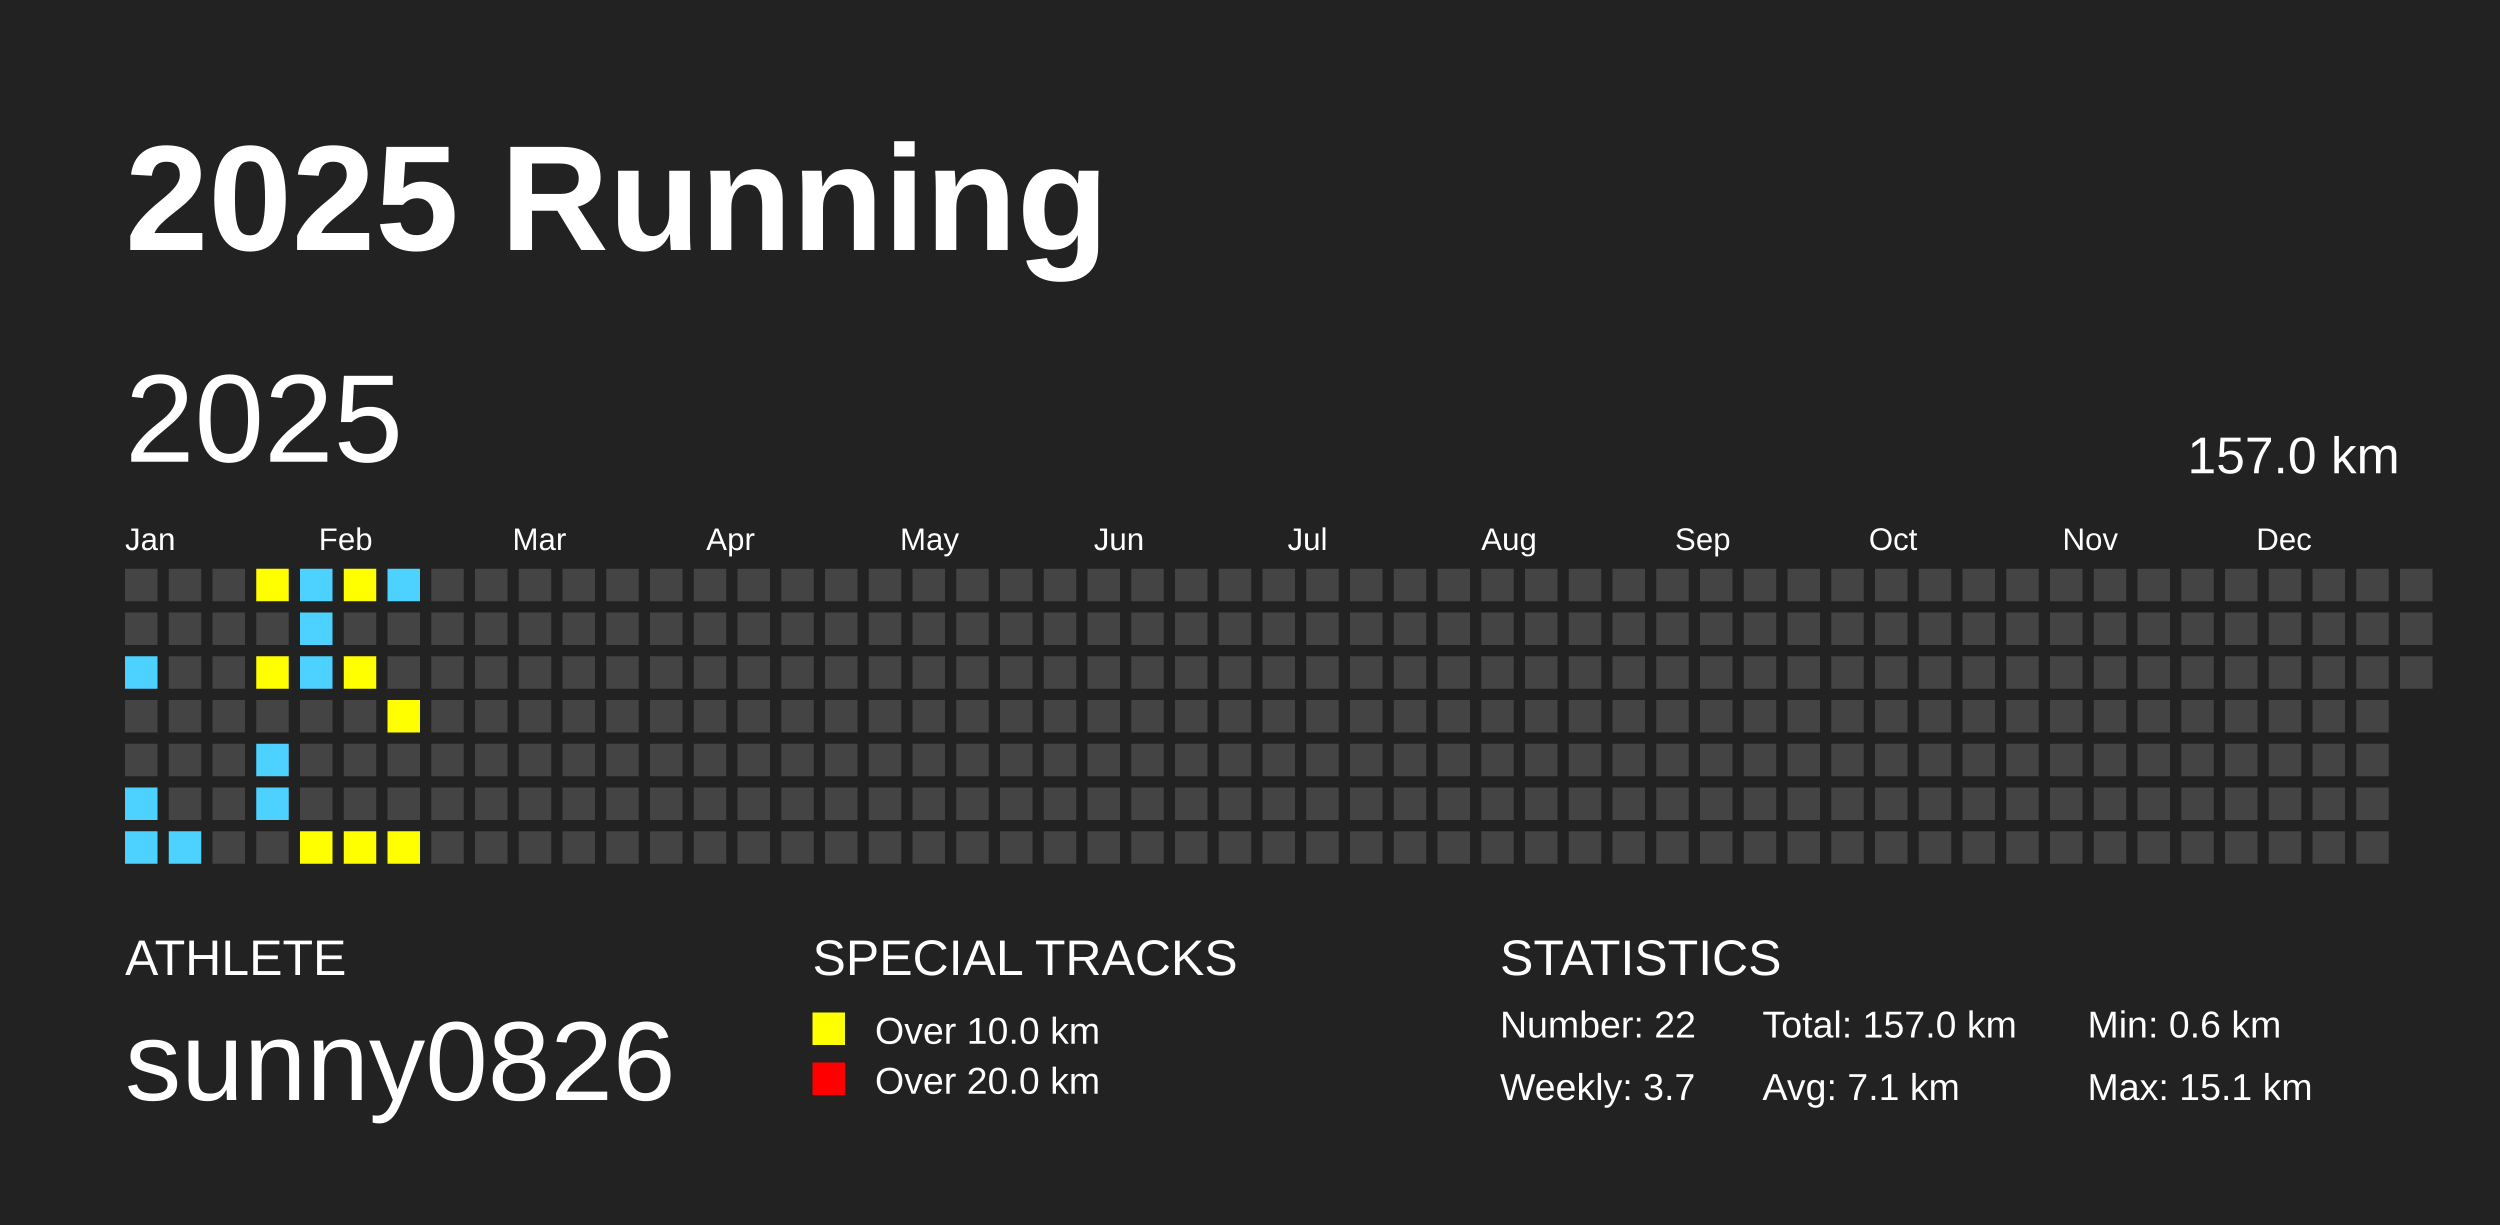
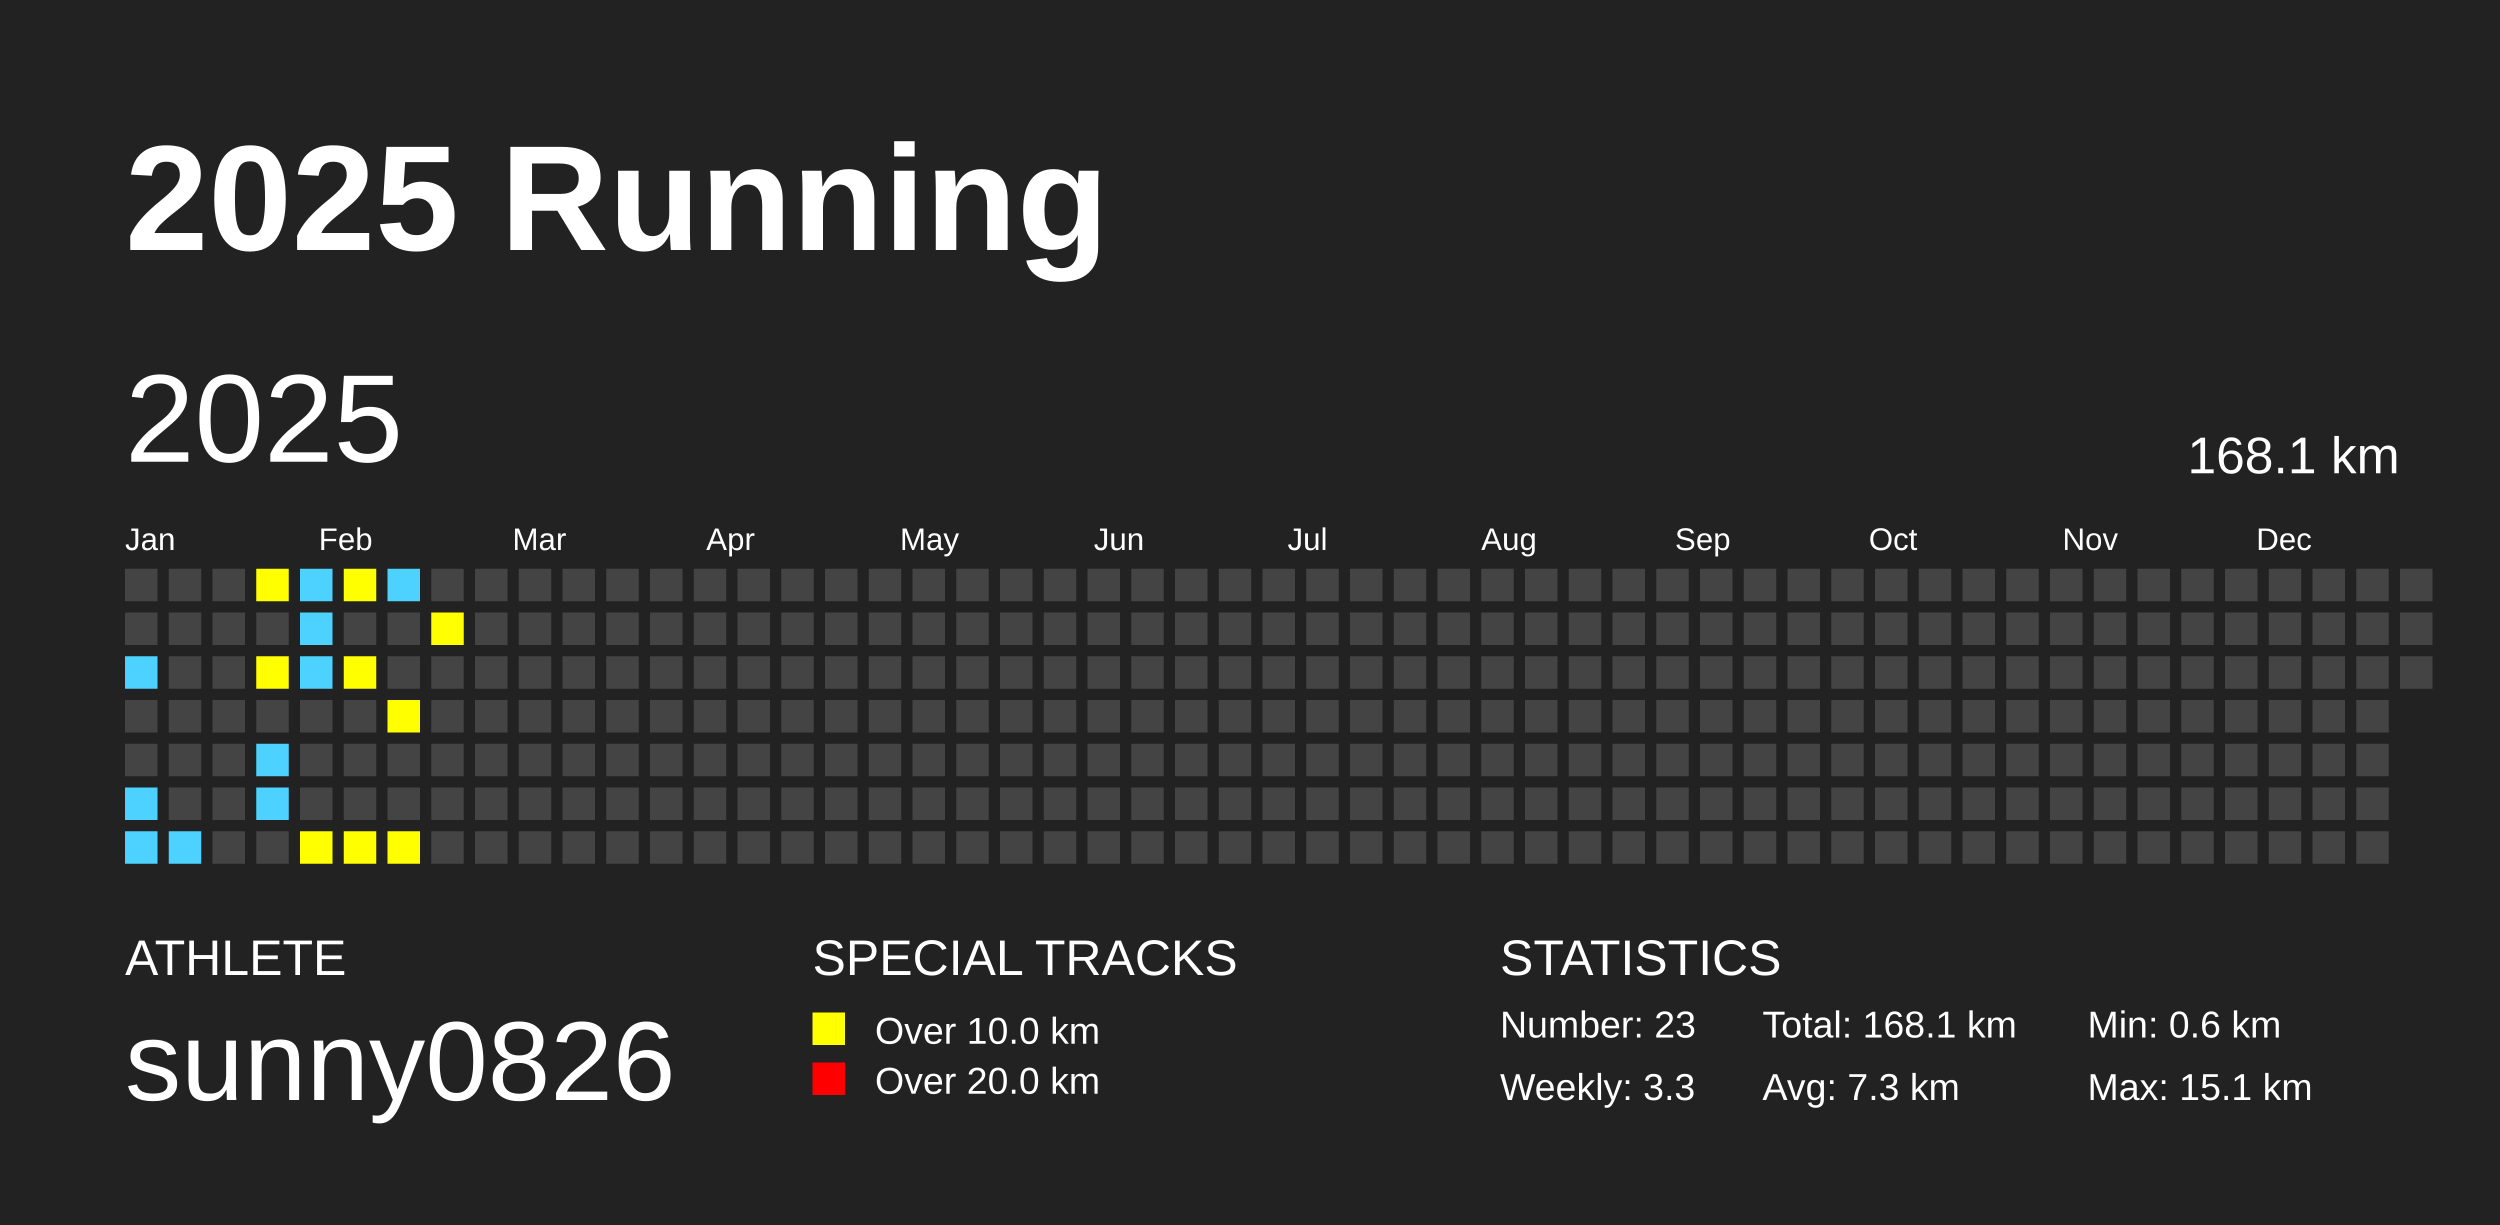
<svg xmlns="http://www.w3.org/2000/svg" baseProfile="full" height="98mm" version="1.1" viewBox="0,0,200,98" width="200mm">
  <defs />
  <rect fill="#222222" height="98" width="200" x="0" y="0" />
  <text fill="#FFFFFF" style="font-size:12px; font-family:Arial; font-weight:bold;" x="10" y="20">2025 Running</text>
  <text fill="#FFFFFF" style="font-size:4px; font-family:Arial" x="10" y="78">ATHLETE</text>
  <text fill="#FFFFFF" style="font-size:9px; font-family:Arial" x="10" y="88">sunny0826</text>
  <text fill="#FFFFFF" style="font-size:4px; font-family:Arial" x="65" y="78">SPECIAL TRACKS</text>
  <rect fill="yellow" height="2.6" width="2.6" x="65" y="81" />
  <text fill="#FFFFFF" style="font-size:3px; font-family:Arial" x="70" y="83.5">Over 10.0 km</text>
  <rect fill="red" height="2.6" width="2.6" x="65" y="85" />
  <text fill="#FFFFFF" style="font-size:3px; font-family:Arial" x="70" y="87.5">Over 20.0 km</text>
  <text fill="#FFFFFF" style="font-size:4px; font-family:Arial" x="120" y="78">STATISTICS</text>
-   <text fill="#FFFFFF" style="font-size:3px; font-family:Arial" x="120" y="83">Number: 22</text>
-   <text fill="#FFFFFF" style="font-size:3px; font-family:Arial" x="120" y="88">Weekly: 3.7</text>
-   <text fill="#FFFFFF" style="font-size:3px; font-family:Arial" x="141" y="83">Total: 157.0 km</text>
-   <text fill="#FFFFFF" style="font-size:3px; font-family:Arial" x="141" y="88">Avg: 7.1 km</text>
+   <text fill="#FFFFFF" style="font-size:3px; font-family:Arial" x="120" y="83">Number: 23</text>
+   <text fill="#FFFFFF" style="font-size:3px; font-family:Arial" x="120" y="88">Weekly: 3.3</text>
+   <text fill="#FFFFFF" style="font-size:3px; font-family:Arial" x="141" y="83">Total: 168.1 km</text>
+   <text fill="#FFFFFF" style="font-size:3px; font-family:Arial" x="141" y="88">Avg: 7.3 km</text>
  <text fill="#FFFFFF" style="font-size:3px; font-family:Arial" x="167" y="83">Min: 0.6 km</text>
  <text fill="#FFFFFF" style="font-size:3px; font-family:Arial" x="167" y="88">Max: 15.1 km</text>
  <text dominant-baseline="hanging" fill="#FFFFFF" style="font-size:10.0px; font-family:Arial;" x="10" y="30">2025</text>
-   <text dominant-baseline="hanging" fill="#FFFFFF" style="font-size:4.125px; font-family:Arial;" x="175" y="35">157.0 km</text>
+   <text dominant-baseline="hanging" fill="#FFFFFF" style="font-size:4.125px; font-family:Arial;" x="175" y="35">168.1 km</text>
  <text fill="#FFFFFF" style="font-size:2.5px; font-family:Arial" x="10.0" y="44">Jan</text>
  <text fill="#FFFFFF" style="font-size:2.5px; font-family:Arial" x="25.5" y="44">Feb</text>
  <text fill="#FFFFFF" style="font-size:2.5px; font-family:Arial" x="41.0" y="44">Mar</text>
  <text fill="#FFFFFF" style="font-size:2.5px; font-family:Arial" x="56.5" y="44">Apr</text>
  <text fill="#FFFFFF" style="font-size:2.5px; font-family:Arial" x="72.0" y="44">May</text>
  <text fill="#FFFFFF" style="font-size:2.5px; font-family:Arial" x="87.5" y="44">Jun</text>
  <text fill="#FFFFFF" style="font-size:2.5px; font-family:Arial" x="103.0" y="44">Jul</text>
  <text fill="#FFFFFF" style="font-size:2.5px; font-family:Arial" x="118.5" y="44">Aug</text>
  <text fill="#FFFFFF" style="font-size:2.5px; font-family:Arial" x="134.0" y="44">Sep</text>
  <text fill="#FFFFFF" style="font-size:2.5px; font-family:Arial" x="149.5" y="44">Oct</text>
  <text fill="#FFFFFF" style="font-size:2.5px; font-family:Arial" x="165.0" y="44">Nov</text>
  <text fill="#FFFFFF" style="font-size:2.5px; font-family:Arial" x="180.5" y="44">Dec</text>
  <rect fill="#444444" height="2.6" width="2.6" x="10.0" y="45.5" />
  <rect fill="#444444" height="2.6" width="2.6" x="10.0" y="49.0" />
  <rect fill="#4DD2FF" height="2.6" width="2.6" x="10.0" y="52.5" />
  <rect fill="#444444" height="2.6" width="2.6" x="10.0" y="56.0" />
  <rect fill="#444444" height="2.6" width="2.6" x="10.0" y="59.5" />
  <rect fill="#4DD2FF" height="2.6" width="2.6" x="10.0" y="63.0" />
  <rect fill="#4DD2FF" height="2.6" width="2.6" x="10.0" y="66.5" />
  <rect fill="#444444" height="2.6" width="2.6" x="13.5" y="45.5" />
  <rect fill="#444444" height="2.6" width="2.6" x="13.5" y="49.0" />
  <rect fill="#444444" height="2.6" width="2.6" x="13.5" y="52.5" />
  <rect fill="#444444" height="2.6" width="2.6" x="13.5" y="56.0" />
  <rect fill="#444444" height="2.6" width="2.6" x="13.5" y="59.5" />
  <rect fill="#444444" height="2.6" width="2.6" x="13.5" y="63.0" />
  <rect fill="#4DD2FF" height="2.6" width="2.6" x="13.5" y="66.5" />
  <rect fill="#444444" height="2.6" width="2.6" x="17.0" y="45.5" />
  <rect fill="#444444" height="2.6" width="2.6" x="17.0" y="49.0" />
  <rect fill="#444444" height="2.6" width="2.6" x="17.0" y="52.5" />
  <rect fill="#444444" height="2.6" width="2.6" x="17.0" y="56.0" />
  <rect fill="#444444" height="2.6" width="2.6" x="17.0" y="59.5" />
  <rect fill="#444444" height="2.6" width="2.6" x="17.0" y="63.0" />
  <rect fill="#444444" height="2.6" width="2.6" x="17.0" y="66.5" />
  <rect fill="yellow" height="2.6" width="2.6" x="20.5" y="45.5" />
  <rect fill="#444444" height="2.6" width="2.6" x="20.5" y="49.0" />
  <rect fill="yellow" height="2.6" width="2.6" x="20.5" y="52.5" />
  <rect fill="#444444" height="2.6" width="2.6" x="20.5" y="56.0" />
  <rect fill="#4DD2FF" height="2.6" width="2.6" x="20.5" y="59.5" />
  <rect fill="#4DD2FF" height="2.6" width="2.6" x="20.5" y="63.0" />
  <rect fill="#444444" height="2.6" width="2.6" x="20.5" y="66.5" />
  <rect fill="#4DD2FF" height="2.6" width="2.6" x="24.0" y="45.5" />
  <rect fill="#4DD2FF" height="2.6" width="2.6" x="24.0" y="49.0" />
  <rect fill="#4DD2FF" height="2.6" width="2.6" x="24.0" y="52.5" />
  <rect fill="#444444" height="2.6" width="2.6" x="24.0" y="56.0" />
  <rect fill="#444444" height="2.6" width="2.6" x="24.0" y="59.5" />
  <rect fill="#444444" height="2.6" width="2.6" x="24.0" y="63.0" />
  <rect fill="yellow" height="2.6" width="2.6" x="24.0" y="66.5" />
  <rect fill="yellow" height="2.6" width="2.6" x="27.5" y="45.5" />
  <rect fill="#444444" height="2.6" width="2.6" x="27.5" y="49.0" />
  <rect fill="yellow" height="2.6" width="2.6" x="27.5" y="52.5" />
  <rect fill="#444444" height="2.6" width="2.6" x="27.5" y="56.0" />
  <rect fill="#444444" height="2.6" width="2.6" x="27.5" y="59.5" />
  <rect fill="#444444" height="2.6" width="2.6" x="27.5" y="63.0" />
  <rect fill="yellow" height="2.6" width="2.6" x="27.5" y="66.5" />
  <rect fill="#4DD2FF" height="2.6" width="2.6" x="31.0" y="45.5" />
  <rect fill="#444444" height="2.6" width="2.6" x="31.0" y="49.0" />
  <rect fill="#444444" height="2.6" width="2.6" x="31.0" y="52.5" />
  <rect fill="yellow" height="2.6" width="2.6" x="31.0" y="56.0" />
  <rect fill="#444444" height="2.6" width="2.6" x="31.0" y="59.5" />
  <rect fill="#444444" height="2.6" width="2.6" x="31.0" y="63.0" />
  <rect fill="yellow" height="2.6" width="2.6" x="31.0" y="66.5" />
  <rect fill="#444444" height="2.6" width="2.6" x="34.5" y="45.5" />
-   <rect fill="#444444" height="2.6" width="2.6" x="34.5" y="49.0" />
+   <rect fill="yellow" height="2.6" width="2.6" x="34.5" y="49.0" />
  <rect fill="#444444" height="2.6" width="2.6" x="34.5" y="52.5" />
  <rect fill="#444444" height="2.6" width="2.6" x="34.5" y="56.0" />
  <rect fill="#444444" height="2.6" width="2.6" x="34.5" y="59.5" />
  <rect fill="#444444" height="2.6" width="2.6" x="34.5" y="63.0" />
  <rect fill="#444444" height="2.6" width="2.6" x="34.5" y="66.5" />
  <rect fill="#444444" height="2.6" width="2.6" x="38.0" y="45.5" />
  <rect fill="#444444" height="2.6" width="2.6" x="38.0" y="49.0" />
  <rect fill="#444444" height="2.6" width="2.6" x="38.0" y="52.5" />
  <rect fill="#444444" height="2.6" width="2.6" x="38.0" y="56.0" />
  <rect fill="#444444" height="2.6" width="2.6" x="38.0" y="59.5" />
  <rect fill="#444444" height="2.6" width="2.6" x="38.0" y="63.0" />
  <rect fill="#444444" height="2.6" width="2.6" x="38.0" y="66.5" />
  <rect fill="#444444" height="2.6" width="2.6" x="41.5" y="45.5" />
  <rect fill="#444444" height="2.6" width="2.6" x="41.5" y="49.0" />
  <rect fill="#444444" height="2.6" width="2.6" x="41.5" y="52.5" />
  <rect fill="#444444" height="2.6" width="2.6" x="41.5" y="56.0" />
  <rect fill="#444444" height="2.6" width="2.6" x="41.5" y="59.5" />
  <rect fill="#444444" height="2.6" width="2.6" x="41.5" y="63.0" />
  <rect fill="#444444" height="2.6" width="2.6" x="41.5" y="66.5" />
  <rect fill="#444444" height="2.6" width="2.6" x="45.0" y="45.5" />
  <rect fill="#444444" height="2.6" width="2.6" x="45.0" y="49.0" />
  <rect fill="#444444" height="2.6" width="2.6" x="45.0" y="52.5" />
  <rect fill="#444444" height="2.6" width="2.6" x="45.0" y="56.0" />
  <rect fill="#444444" height="2.6" width="2.6" x="45.0" y="59.5" />
  <rect fill="#444444" height="2.6" width="2.6" x="45.0" y="63.0" />
  <rect fill="#444444" height="2.6" width="2.6" x="45.0" y="66.5" />
  <rect fill="#444444" height="2.6" width="2.6" x="48.5" y="45.5" />
  <rect fill="#444444" height="2.6" width="2.6" x="48.5" y="49.0" />
  <rect fill="#444444" height="2.6" width="2.6" x="48.5" y="52.5" />
  <rect fill="#444444" height="2.6" width="2.6" x="48.5" y="56.0" />
  <rect fill="#444444" height="2.6" width="2.6" x="48.5" y="59.5" />
  <rect fill="#444444" height="2.6" width="2.6" x="48.5" y="63.0" />
  <rect fill="#444444" height="2.6" width="2.6" x="48.5" y="66.5" />
  <rect fill="#444444" height="2.6" width="2.6" x="52.0" y="45.5" />
  <rect fill="#444444" height="2.6" width="2.6" x="52.0" y="49.0" />
  <rect fill="#444444" height="2.6" width="2.6" x="52.0" y="52.5" />
  <rect fill="#444444" height="2.6" width="2.6" x="52.0" y="56.0" />
  <rect fill="#444444" height="2.6" width="2.6" x="52.0" y="59.5" />
  <rect fill="#444444" height="2.6" width="2.6" x="52.0" y="63.0" />
  <rect fill="#444444" height="2.6" width="2.6" x="52.0" y="66.5" />
  <rect fill="#444444" height="2.6" width="2.6" x="55.5" y="45.5" />
  <rect fill="#444444" height="2.6" width="2.6" x="55.5" y="49.0" />
  <rect fill="#444444" height="2.6" width="2.6" x="55.5" y="52.5" />
  <rect fill="#444444" height="2.6" width="2.6" x="55.5" y="56.0" />
  <rect fill="#444444" height="2.6" width="2.6" x="55.5" y="59.5" />
  <rect fill="#444444" height="2.6" width="2.6" x="55.5" y="63.0" />
  <rect fill="#444444" height="2.6" width="2.6" x="55.5" y="66.5" />
  <rect fill="#444444" height="2.6" width="2.6" x="59.0" y="45.5" />
  <rect fill="#444444" height="2.6" width="2.6" x="59.0" y="49.0" />
  <rect fill="#444444" height="2.6" width="2.6" x="59.0" y="52.5" />
  <rect fill="#444444" height="2.6" width="2.6" x="59.0" y="56.0" />
  <rect fill="#444444" height="2.6" width="2.6" x="59.0" y="59.5" />
  <rect fill="#444444" height="2.6" width="2.6" x="59.0" y="63.0" />
  <rect fill="#444444" height="2.6" width="2.6" x="59.0" y="66.5" />
  <rect fill="#444444" height="2.6" width="2.6" x="62.5" y="45.5" />
  <rect fill="#444444" height="2.6" width="2.6" x="62.5" y="49.0" />
  <rect fill="#444444" height="2.6" width="2.6" x="62.5" y="52.5" />
  <rect fill="#444444" height="2.6" width="2.6" x="62.5" y="56.0" />
  <rect fill="#444444" height="2.6" width="2.6" x="62.5" y="59.5" />
  <rect fill="#444444" height="2.6" width="2.6" x="62.5" y="63.0" />
  <rect fill="#444444" height="2.6" width="2.6" x="62.5" y="66.5" />
  <rect fill="#444444" height="2.6" width="2.6" x="66.0" y="45.5" />
  <rect fill="#444444" height="2.6" width="2.6" x="66.0" y="49.0" />
  <rect fill="#444444" height="2.6" width="2.6" x="66.0" y="52.5" />
  <rect fill="#444444" height="2.6" width="2.6" x="66.0" y="56.0" />
  <rect fill="#444444" height="2.6" width="2.6" x="66.0" y="59.5" />
  <rect fill="#444444" height="2.6" width="2.6" x="66.0" y="63.0" />
  <rect fill="#444444" height="2.6" width="2.6" x="66.0" y="66.5" />
  <rect fill="#444444" height="2.6" width="2.6" x="69.5" y="45.5" />
  <rect fill="#444444" height="2.6" width="2.6" x="69.5" y="49.0" />
  <rect fill="#444444" height="2.6" width="2.6" x="69.5" y="52.5" />
  <rect fill="#444444" height="2.6" width="2.6" x="69.5" y="56.0" />
  <rect fill="#444444" height="2.6" width="2.6" x="69.5" y="59.5" />
  <rect fill="#444444" height="2.6" width="2.6" x="69.5" y="63.0" />
  <rect fill="#444444" height="2.6" width="2.6" x="69.5" y="66.5" />
  <rect fill="#444444" height="2.6" width="2.6" x="73.0" y="45.5" />
  <rect fill="#444444" height="2.6" width="2.6" x="73.0" y="49.0" />
  <rect fill="#444444" height="2.6" width="2.6" x="73.0" y="52.5" />
  <rect fill="#444444" height="2.6" width="2.6" x="73.0" y="56.0" />
  <rect fill="#444444" height="2.6" width="2.6" x="73.0" y="59.5" />
  <rect fill="#444444" height="2.6" width="2.6" x="73.0" y="63.0" />
  <rect fill="#444444" height="2.6" width="2.6" x="73.0" y="66.5" />
  <rect fill="#444444" height="2.6" width="2.6" x="76.5" y="45.5" />
  <rect fill="#444444" height="2.6" width="2.6" x="76.5" y="49.0" />
  <rect fill="#444444" height="2.6" width="2.6" x="76.5" y="52.5" />
  <rect fill="#444444" height="2.6" width="2.6" x="76.5" y="56.0" />
  <rect fill="#444444" height="2.6" width="2.6" x="76.5" y="59.5" />
  <rect fill="#444444" height="2.6" width="2.6" x="76.5" y="63.0" />
  <rect fill="#444444" height="2.6" width="2.6" x="76.5" y="66.5" />
  <rect fill="#444444" height="2.6" width="2.6" x="80.0" y="45.5" />
  <rect fill="#444444" height="2.6" width="2.6" x="80.0" y="49.0" />
  <rect fill="#444444" height="2.6" width="2.6" x="80.0" y="52.5" />
  <rect fill="#444444" height="2.6" width="2.6" x="80.0" y="56.0" />
  <rect fill="#444444" height="2.6" width="2.6" x="80.0" y="59.5" />
  <rect fill="#444444" height="2.6" width="2.6" x="80.0" y="63.0" />
  <rect fill="#444444" height="2.6" width="2.6" x="80.0" y="66.5" />
  <rect fill="#444444" height="2.6" width="2.6" x="83.5" y="45.5" />
  <rect fill="#444444" height="2.6" width="2.6" x="83.5" y="49.0" />
  <rect fill="#444444" height="2.6" width="2.6" x="83.5" y="52.5" />
  <rect fill="#444444" height="2.6" width="2.6" x="83.5" y="56.0" />
  <rect fill="#444444" height="2.6" width="2.6" x="83.5" y="59.5" />
  <rect fill="#444444" height="2.6" width="2.6" x="83.5" y="63.0" />
  <rect fill="#444444" height="2.6" width="2.6" x="83.5" y="66.5" />
  <rect fill="#444444" height="2.6" width="2.6" x="87.0" y="45.5" />
  <rect fill="#444444" height="2.6" width="2.6" x="87.0" y="49.0" />
  <rect fill="#444444" height="2.6" width="2.6" x="87.0" y="52.5" />
  <rect fill="#444444" height="2.6" width="2.6" x="87.0" y="56.0" />
  <rect fill="#444444" height="2.6" width="2.6" x="87.0" y="59.5" />
  <rect fill="#444444" height="2.6" width="2.6" x="87.0" y="63.0" />
  <rect fill="#444444" height="2.6" width="2.6" x="87.0" y="66.5" />
  <rect fill="#444444" height="2.6" width="2.6" x="90.5" y="45.5" />
  <rect fill="#444444" height="2.6" width="2.6" x="90.5" y="49.0" />
  <rect fill="#444444" height="2.6" width="2.6" x="90.5" y="52.5" />
  <rect fill="#444444" height="2.6" width="2.6" x="90.5" y="56.0" />
  <rect fill="#444444" height="2.6" width="2.6" x="90.5" y="59.5" />
  <rect fill="#444444" height="2.6" width="2.6" x="90.5" y="63.0" />
  <rect fill="#444444" height="2.6" width="2.6" x="90.5" y="66.5" />
  <rect fill="#444444" height="2.6" width="2.6" x="94.0" y="45.5" />
  <rect fill="#444444" height="2.6" width="2.6" x="94.0" y="49.0" />
  <rect fill="#444444" height="2.6" width="2.6" x="94.0" y="52.5" />
  <rect fill="#444444" height="2.6" width="2.6" x="94.0" y="56.0" />
  <rect fill="#444444" height="2.6" width="2.6" x="94.0" y="59.5" />
  <rect fill="#444444" height="2.6" width="2.6" x="94.0" y="63.0" />
  <rect fill="#444444" height="2.6" width="2.6" x="94.0" y="66.5" />
  <rect fill="#444444" height="2.6" width="2.6" x="97.5" y="45.5" />
  <rect fill="#444444" height="2.6" width="2.6" x="97.5" y="49.0" />
  <rect fill="#444444" height="2.6" width="2.6" x="97.5" y="52.5" />
  <rect fill="#444444" height="2.6" width="2.6" x="97.5" y="56.0" />
  <rect fill="#444444" height="2.6" width="2.6" x="97.5" y="59.5" />
  <rect fill="#444444" height="2.6" width="2.6" x="97.5" y="63.0" />
  <rect fill="#444444" height="2.6" width="2.6" x="97.5" y="66.5" />
  <rect fill="#444444" height="2.6" width="2.6" x="101.0" y="45.5" />
  <rect fill="#444444" height="2.6" width="2.6" x="101.0" y="49.0" />
  <rect fill="#444444" height="2.6" width="2.6" x="101.0" y="52.5" />
  <rect fill="#444444" height="2.6" width="2.6" x="101.0" y="56.0" />
  <rect fill="#444444" height="2.6" width="2.6" x="101.0" y="59.5" />
  <rect fill="#444444" height="2.6" width="2.6" x="101.0" y="63.0" />
  <rect fill="#444444" height="2.6" width="2.6" x="101.0" y="66.5" />
  <rect fill="#444444" height="2.6" width="2.6" x="104.5" y="45.5" />
  <rect fill="#444444" height="2.6" width="2.6" x="104.5" y="49.0" />
  <rect fill="#444444" height="2.6" width="2.6" x="104.5" y="52.5" />
  <rect fill="#444444" height="2.6" width="2.6" x="104.5" y="56.0" />
  <rect fill="#444444" height="2.6" width="2.6" x="104.5" y="59.5" />
  <rect fill="#444444" height="2.6" width="2.6" x="104.5" y="63.0" />
  <rect fill="#444444" height="2.6" width="2.6" x="104.5" y="66.5" />
  <rect fill="#444444" height="2.6" width="2.6" x="108.0" y="45.5" />
  <rect fill="#444444" height="2.6" width="2.6" x="108.0" y="49.0" />
  <rect fill="#444444" height="2.6" width="2.6" x="108.0" y="52.5" />
  <rect fill="#444444" height="2.6" width="2.6" x="108.0" y="56.0" />
  <rect fill="#444444" height="2.6" width="2.6" x="108.0" y="59.5" />
  <rect fill="#444444" height="2.6" width="2.6" x="108.0" y="63.0" />
  <rect fill="#444444" height="2.6" width="2.6" x="108.0" y="66.5" />
  <rect fill="#444444" height="2.6" width="2.6" x="111.5" y="45.5" />
  <rect fill="#444444" height="2.6" width="2.6" x="111.5" y="49.0" />
  <rect fill="#444444" height="2.6" width="2.6" x="111.5" y="52.5" />
  <rect fill="#444444" height="2.6" width="2.6" x="111.5" y="56.0" />
  <rect fill="#444444" height="2.6" width="2.6" x="111.5" y="59.5" />
  <rect fill="#444444" height="2.6" width="2.6" x="111.5" y="63.0" />
  <rect fill="#444444" height="2.6" width="2.6" x="111.5" y="66.5" />
  <rect fill="#444444" height="2.6" width="2.6" x="115.0" y="45.5" />
  <rect fill="#444444" height="2.6" width="2.6" x="115.0" y="49.0" />
  <rect fill="#444444" height="2.6" width="2.6" x="115.0" y="52.5" />
  <rect fill="#444444" height="2.6" width="2.6" x="115.0" y="56.0" />
  <rect fill="#444444" height="2.6" width="2.6" x="115.0" y="59.5" />
  <rect fill="#444444" height="2.6" width="2.6" x="115.0" y="63.0" />
  <rect fill="#444444" height="2.6" width="2.6" x="115.0" y="66.5" />
  <rect fill="#444444" height="2.6" width="2.6" x="118.5" y="45.5" />
  <rect fill="#444444" height="2.6" width="2.6" x="118.5" y="49.0" />
  <rect fill="#444444" height="2.6" width="2.6" x="118.5" y="52.5" />
  <rect fill="#444444" height="2.6" width="2.6" x="118.5" y="56.0" />
  <rect fill="#444444" height="2.6" width="2.6" x="118.5" y="59.5" />
  <rect fill="#444444" height="2.6" width="2.6" x="118.5" y="63.0" />
  <rect fill="#444444" height="2.6" width="2.6" x="118.5" y="66.5" />
  <rect fill="#444444" height="2.6" width="2.6" x="122.0" y="45.5" />
  <rect fill="#444444" height="2.6" width="2.6" x="122.0" y="49.0" />
  <rect fill="#444444" height="2.6" width="2.6" x="122.0" y="52.5" />
  <rect fill="#444444" height="2.6" width="2.6" x="122.0" y="56.0" />
  <rect fill="#444444" height="2.6" width="2.6" x="122.0" y="59.5" />
  <rect fill="#444444" height="2.6" width="2.6" x="122.0" y="63.0" />
  <rect fill="#444444" height="2.6" width="2.6" x="122.0" y="66.5" />
  <rect fill="#444444" height="2.6" width="2.6" x="125.5" y="45.5" />
  <rect fill="#444444" height="2.6" width="2.6" x="125.5" y="49.0" />
  <rect fill="#444444" height="2.6" width="2.6" x="125.5" y="52.5" />
  <rect fill="#444444" height="2.6" width="2.6" x="125.5" y="56.0" />
  <rect fill="#444444" height="2.6" width="2.6" x="125.5" y="59.5" />
  <rect fill="#444444" height="2.6" width="2.6" x="125.5" y="63.0" />
  <rect fill="#444444" height="2.6" width="2.6" x="125.5" y="66.5" />
  <rect fill="#444444" height="2.6" width="2.6" x="129.0" y="45.5" />
  <rect fill="#444444" height="2.6" width="2.6" x="129.0" y="49.0" />
  <rect fill="#444444" height="2.6" width="2.6" x="129.0" y="52.5" />
  <rect fill="#444444" height="2.6" width="2.6" x="129.0" y="56.0" />
  <rect fill="#444444" height="2.6" width="2.6" x="129.0" y="59.5" />
  <rect fill="#444444" height="2.6" width="2.6" x="129.0" y="63.0" />
  <rect fill="#444444" height="2.6" width="2.6" x="129.0" y="66.5" />
  <rect fill="#444444" height="2.6" width="2.6" x="132.5" y="45.5" />
  <rect fill="#444444" height="2.6" width="2.6" x="132.5" y="49.0" />
  <rect fill="#444444" height="2.6" width="2.6" x="132.5" y="52.5" />
  <rect fill="#444444" height="2.6" width="2.6" x="132.5" y="56.0" />
  <rect fill="#444444" height="2.6" width="2.6" x="132.5" y="59.5" />
  <rect fill="#444444" height="2.6" width="2.6" x="132.5" y="63.0" />
  <rect fill="#444444" height="2.6" width="2.6" x="132.5" y="66.5" />
  <rect fill="#444444" height="2.6" width="2.6" x="136.0" y="45.5" />
  <rect fill="#444444" height="2.6" width="2.6" x="136.0" y="49.0" />
  <rect fill="#444444" height="2.6" width="2.6" x="136.0" y="52.5" />
  <rect fill="#444444" height="2.6" width="2.6" x="136.0" y="56.0" />
  <rect fill="#444444" height="2.6" width="2.6" x="136.0" y="59.5" />
  <rect fill="#444444" height="2.6" width="2.6" x="136.0" y="63.0" />
  <rect fill="#444444" height="2.6" width="2.6" x="136.0" y="66.5" />
  <rect fill="#444444" height="2.6" width="2.6" x="139.5" y="45.5" />
  <rect fill="#444444" height="2.6" width="2.6" x="139.5" y="49.0" />
  <rect fill="#444444" height="2.6" width="2.6" x="139.5" y="52.5" />
  <rect fill="#444444" height="2.6" width="2.6" x="139.5" y="56.0" />
  <rect fill="#444444" height="2.6" width="2.6" x="139.5" y="59.5" />
  <rect fill="#444444" height="2.6" width="2.6" x="139.5" y="63.0" />
  <rect fill="#444444" height="2.6" width="2.6" x="139.5" y="66.5" />
  <rect fill="#444444" height="2.6" width="2.6" x="143.0" y="45.5" />
  <rect fill="#444444" height="2.6" width="2.6" x="143.0" y="49.0" />
  <rect fill="#444444" height="2.6" width="2.6" x="143.0" y="52.5" />
  <rect fill="#444444" height="2.6" width="2.6" x="143.0" y="56.0" />
  <rect fill="#444444" height="2.6" width="2.6" x="143.0" y="59.5" />
  <rect fill="#444444" height="2.6" width="2.6" x="143.0" y="63.0" />
  <rect fill="#444444" height="2.6" width="2.6" x="143.0" y="66.5" />
  <rect fill="#444444" height="2.6" width="2.6" x="146.5" y="45.5" />
  <rect fill="#444444" height="2.6" width="2.6" x="146.5" y="49.0" />
  <rect fill="#444444" height="2.6" width="2.6" x="146.5" y="52.5" />
  <rect fill="#444444" height="2.6" width="2.6" x="146.5" y="56.0" />
  <rect fill="#444444" height="2.6" width="2.6" x="146.5" y="59.5" />
  <rect fill="#444444" height="2.6" width="2.6" x="146.5" y="63.0" />
  <rect fill="#444444" height="2.6" width="2.6" x="146.5" y="66.5" />
  <rect fill="#444444" height="2.6" width="2.6" x="150.0" y="45.5" />
  <rect fill="#444444" height="2.6" width="2.6" x="150.0" y="49.0" />
  <rect fill="#444444" height="2.6" width="2.6" x="150.0" y="52.5" />
  <rect fill="#444444" height="2.6" width="2.6" x="150.0" y="56.0" />
  <rect fill="#444444" height="2.6" width="2.6" x="150.0" y="59.5" />
  <rect fill="#444444" height="2.6" width="2.6" x="150.0" y="63.0" />
  <rect fill="#444444" height="2.6" width="2.6" x="150.0" y="66.5" />
  <rect fill="#444444" height="2.6" width="2.6" x="153.5" y="45.5" />
  <rect fill="#444444" height="2.6" width="2.6" x="153.5" y="49.0" />
  <rect fill="#444444" height="2.6" width="2.6" x="153.5" y="52.5" />
  <rect fill="#444444" height="2.6" width="2.6" x="153.5" y="56.0" />
  <rect fill="#444444" height="2.6" width="2.6" x="153.5" y="59.5" />
  <rect fill="#444444" height="2.6" width="2.6" x="153.5" y="63.0" />
  <rect fill="#444444" height="2.6" width="2.6" x="153.5" y="66.5" />
  <rect fill="#444444" height="2.6" width="2.6" x="157.0" y="45.5" />
  <rect fill="#444444" height="2.6" width="2.6" x="157.0" y="49.0" />
  <rect fill="#444444" height="2.6" width="2.6" x="157.0" y="52.5" />
  <rect fill="#444444" height="2.6" width="2.6" x="157.0" y="56.0" />
  <rect fill="#444444" height="2.6" width="2.6" x="157.0" y="59.5" />
  <rect fill="#444444" height="2.6" width="2.6" x="157.0" y="63.0" />
  <rect fill="#444444" height="2.6" width="2.6" x="157.0" y="66.5" />
  <rect fill="#444444" height="2.6" width="2.6" x="160.5" y="45.5" />
  <rect fill="#444444" height="2.6" width="2.6" x="160.5" y="49.0" />
  <rect fill="#444444" height="2.6" width="2.6" x="160.5" y="52.5" />
  <rect fill="#444444" height="2.6" width="2.6" x="160.5" y="56.0" />
  <rect fill="#444444" height="2.6" width="2.6" x="160.5" y="59.5" />
  <rect fill="#444444" height="2.6" width="2.6" x="160.5" y="63.0" />
  <rect fill="#444444" height="2.6" width="2.6" x="160.5" y="66.5" />
  <rect fill="#444444" height="2.6" width="2.6" x="164.0" y="45.5" />
  <rect fill="#444444" height="2.6" width="2.6" x="164.0" y="49.0" />
  <rect fill="#444444" height="2.6" width="2.6" x="164.0" y="52.5" />
  <rect fill="#444444" height="2.6" width="2.6" x="164.0" y="56.0" />
  <rect fill="#444444" height="2.6" width="2.6" x="164.0" y="59.5" />
  <rect fill="#444444" height="2.6" width="2.6" x="164.0" y="63.0" />
  <rect fill="#444444" height="2.6" width="2.6" x="164.0" y="66.5" />
  <rect fill="#444444" height="2.6" width="2.6" x="167.5" y="45.5" />
  <rect fill="#444444" height="2.6" width="2.6" x="167.5" y="49.0" />
  <rect fill="#444444" height="2.6" width="2.6" x="167.5" y="52.5" />
  <rect fill="#444444" height="2.6" width="2.6" x="167.5" y="56.0" />
  <rect fill="#444444" height="2.6" width="2.6" x="167.5" y="59.5" />
  <rect fill="#444444" height="2.6" width="2.6" x="167.5" y="63.0" />
  <rect fill="#444444" height="2.6" width="2.6" x="167.5" y="66.5" />
  <rect fill="#444444" height="2.6" width="2.6" x="171.0" y="45.5" />
  <rect fill="#444444" height="2.6" width="2.6" x="171.0" y="49.0" />
  <rect fill="#444444" height="2.6" width="2.6" x="171.0" y="52.5" />
  <rect fill="#444444" height="2.6" width="2.6" x="171.0" y="56.0" />
  <rect fill="#444444" height="2.6" width="2.6" x="171.0" y="59.5" />
  <rect fill="#444444" height="2.6" width="2.6" x="171.0" y="63.0" />
  <rect fill="#444444" height="2.6" width="2.6" x="171.0" y="66.5" />
  <rect fill="#444444" height="2.6" width="2.6" x="174.5" y="45.5" />
  <rect fill="#444444" height="2.6" width="2.6" x="174.5" y="49.0" />
  <rect fill="#444444" height="2.6" width="2.6" x="174.5" y="52.5" />
  <rect fill="#444444" height="2.6" width="2.6" x="174.5" y="56.0" />
  <rect fill="#444444" height="2.6" width="2.6" x="174.5" y="59.5" />
  <rect fill="#444444" height="2.6" width="2.6" x="174.5" y="63.0" />
  <rect fill="#444444" height="2.6" width="2.6" x="174.5" y="66.5" />
  <rect fill="#444444" height="2.6" width="2.6" x="178.0" y="45.5" />
  <rect fill="#444444" height="2.6" width="2.6" x="178.0" y="49.0" />
  <rect fill="#444444" height="2.6" width="2.6" x="178.0" y="52.5" />
  <rect fill="#444444" height="2.6" width="2.6" x="178.0" y="56.0" />
  <rect fill="#444444" height="2.6" width="2.6" x="178.0" y="59.5" />
  <rect fill="#444444" height="2.6" width="2.6" x="178.0" y="63.0" />
  <rect fill="#444444" height="2.6" width="2.6" x="178.0" y="66.5" />
  <rect fill="#444444" height="2.6" width="2.6" x="181.5" y="45.5" />
  <rect fill="#444444" height="2.6" width="2.6" x="181.5" y="49.0" />
  <rect fill="#444444" height="2.6" width="2.6" x="181.5" y="52.5" />
  <rect fill="#444444" height="2.6" width="2.6" x="181.5" y="56.0" />
  <rect fill="#444444" height="2.6" width="2.6" x="181.5" y="59.5" />
  <rect fill="#444444" height="2.6" width="2.6" x="181.5" y="63.0" />
  <rect fill="#444444" height="2.6" width="2.6" x="181.5" y="66.5" />
  <rect fill="#444444" height="2.6" width="2.6" x="185.0" y="45.5" />
  <rect fill="#444444" height="2.6" width="2.6" x="185.0" y="49.0" />
  <rect fill="#444444" height="2.6" width="2.6" x="185.0" y="52.5" />
  <rect fill="#444444" height="2.6" width="2.6" x="185.0" y="56.0" />
  <rect fill="#444444" height="2.6" width="2.6" x="185.0" y="59.5" />
  <rect fill="#444444" height="2.6" width="2.6" x="185.0" y="63.0" />
  <rect fill="#444444" height="2.6" width="2.6" x="185.0" y="66.5" />
  <rect fill="#444444" height="2.6" width="2.6" x="188.5" y="45.5" />
  <rect fill="#444444" height="2.6" width="2.6" x="188.5" y="49.0" />
  <rect fill="#444444" height="2.6" width="2.6" x="188.5" y="52.5" />
  <rect fill="#444444" height="2.6" width="2.6" x="188.5" y="56.0" />
  <rect fill="#444444" height="2.6" width="2.6" x="188.5" y="59.5" />
  <rect fill="#444444" height="2.6" width="2.6" x="188.5" y="63.0" />
  <rect fill="#444444" height="2.6" width="2.6" x="188.5" y="66.5" />
  <rect fill="#444444" height="2.6" width="2.6" x="192.0" y="45.5" />
  <rect fill="#444444" height="2.6" width="2.6" x="192.0" y="49.0" />
  <rect fill="#444444" height="2.6" width="2.6" x="192.0" y="52.5" />
</svg>
